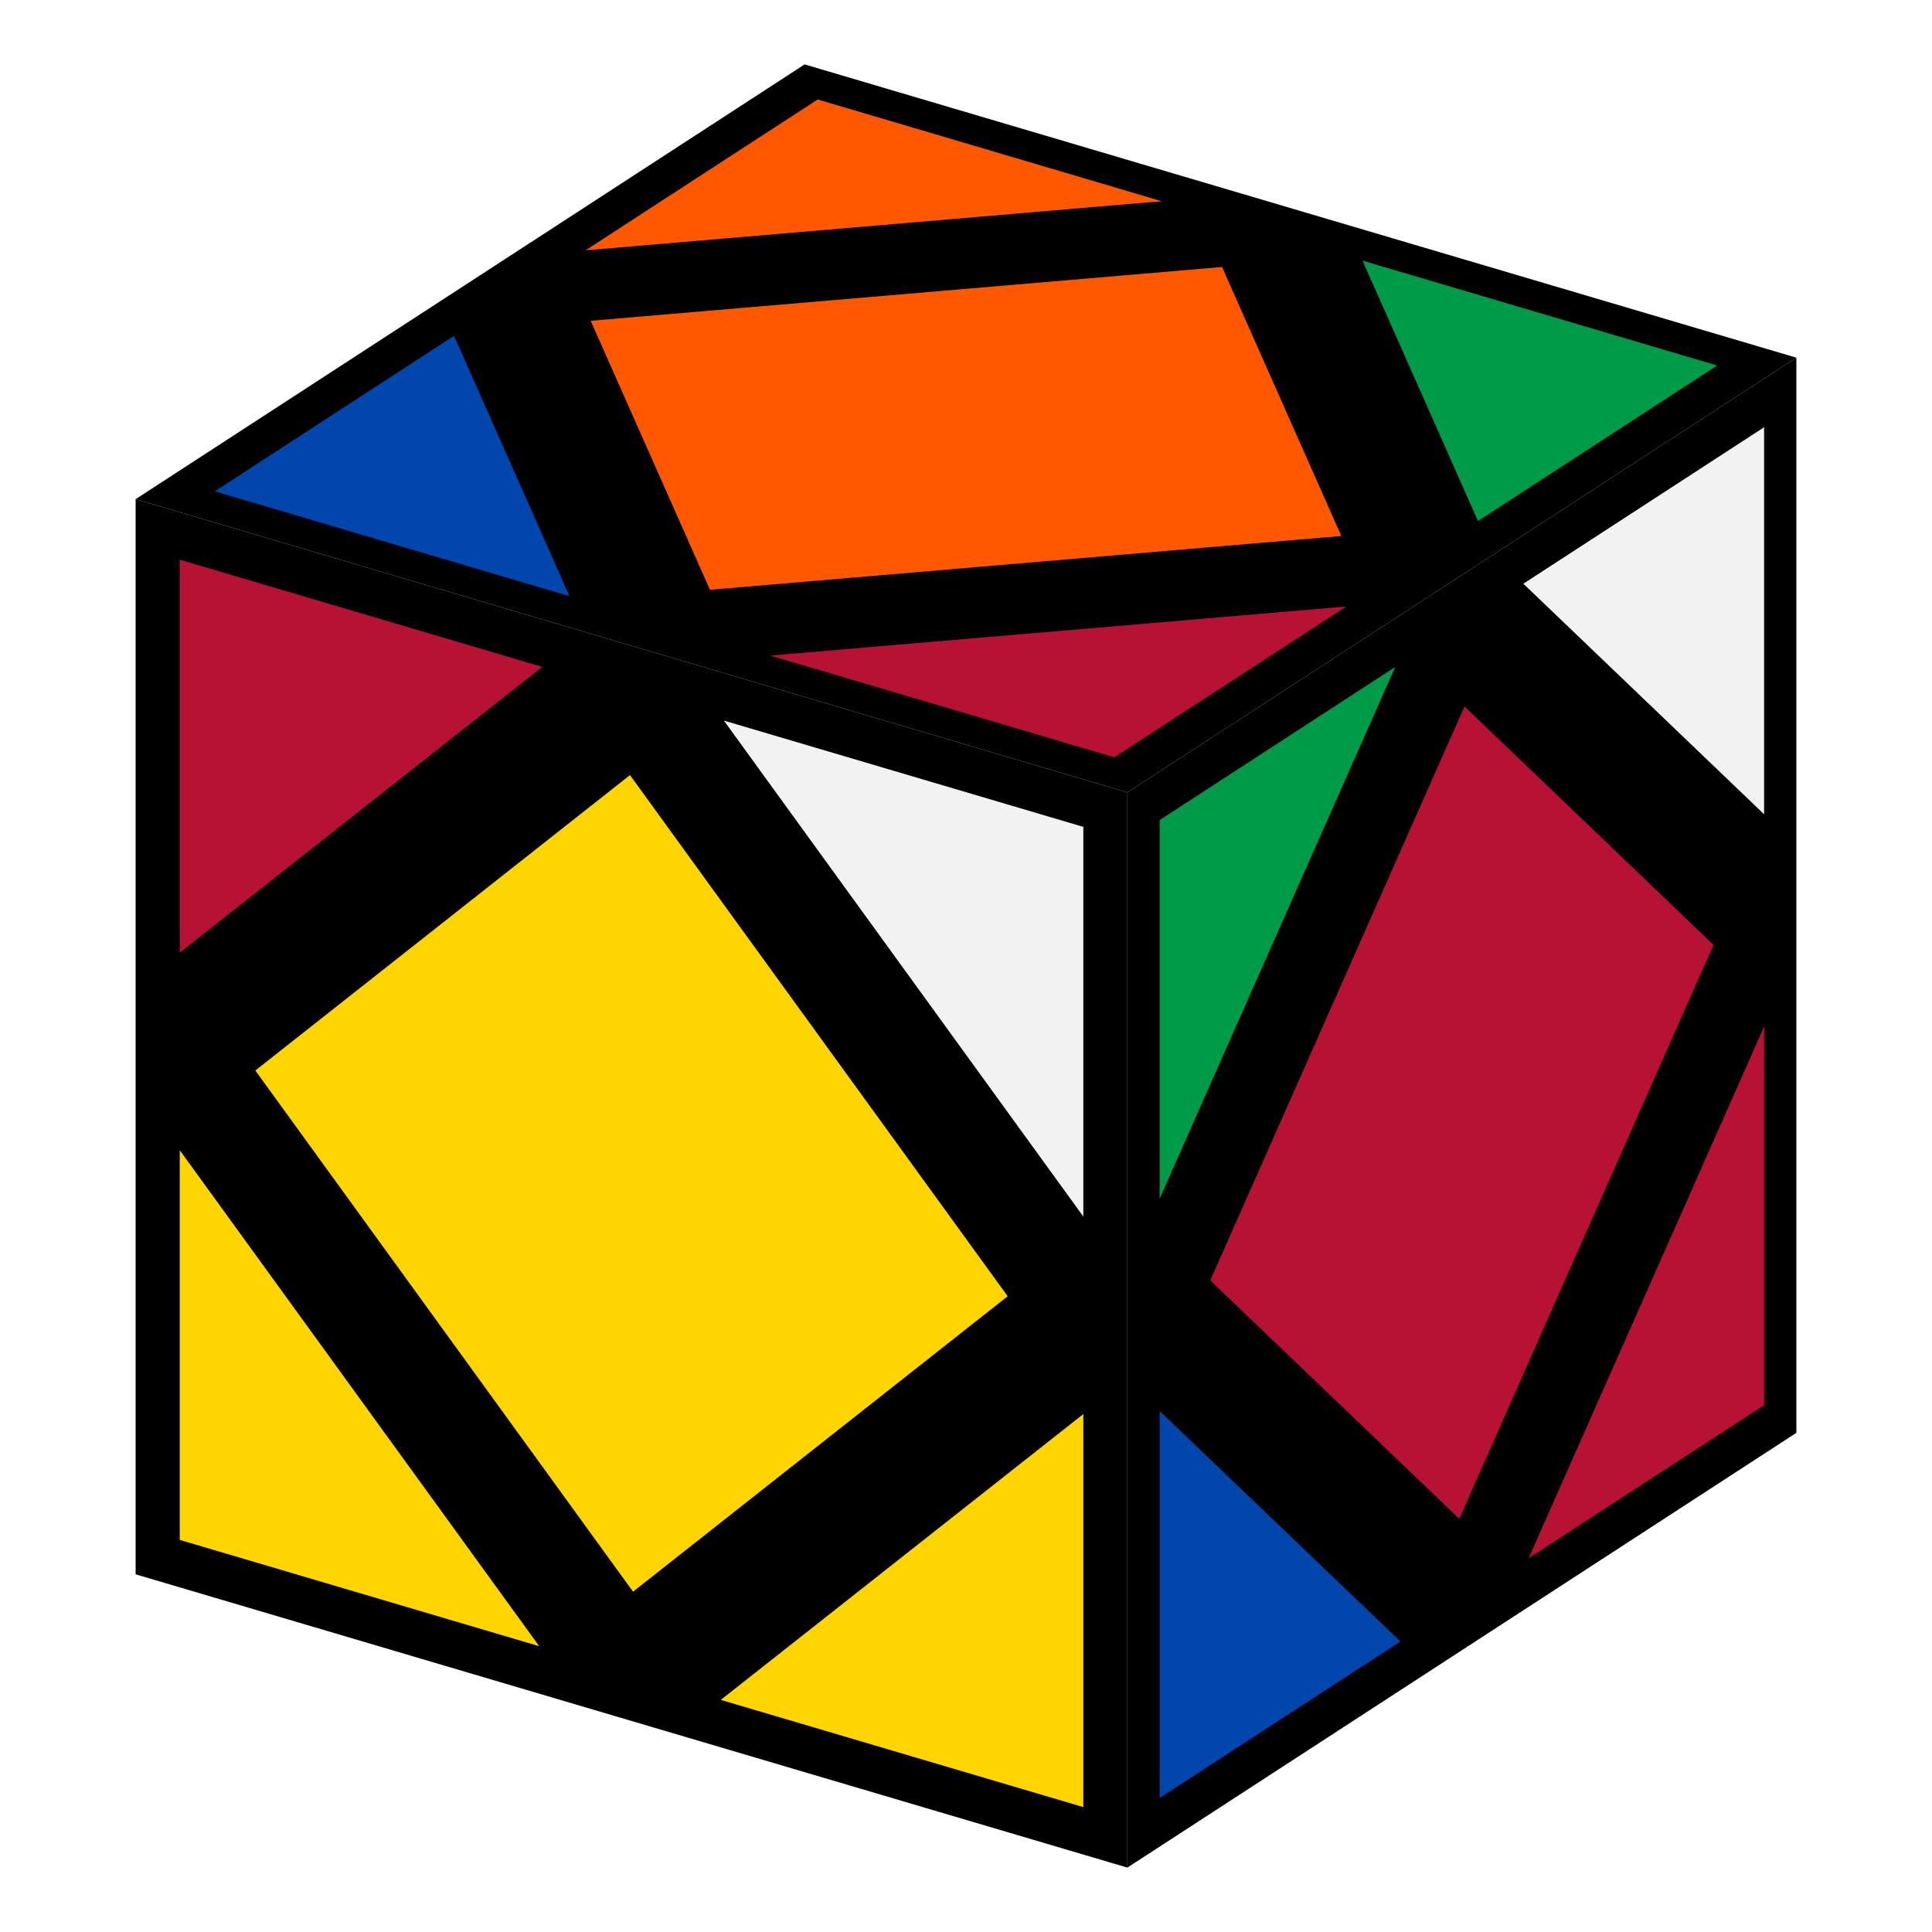
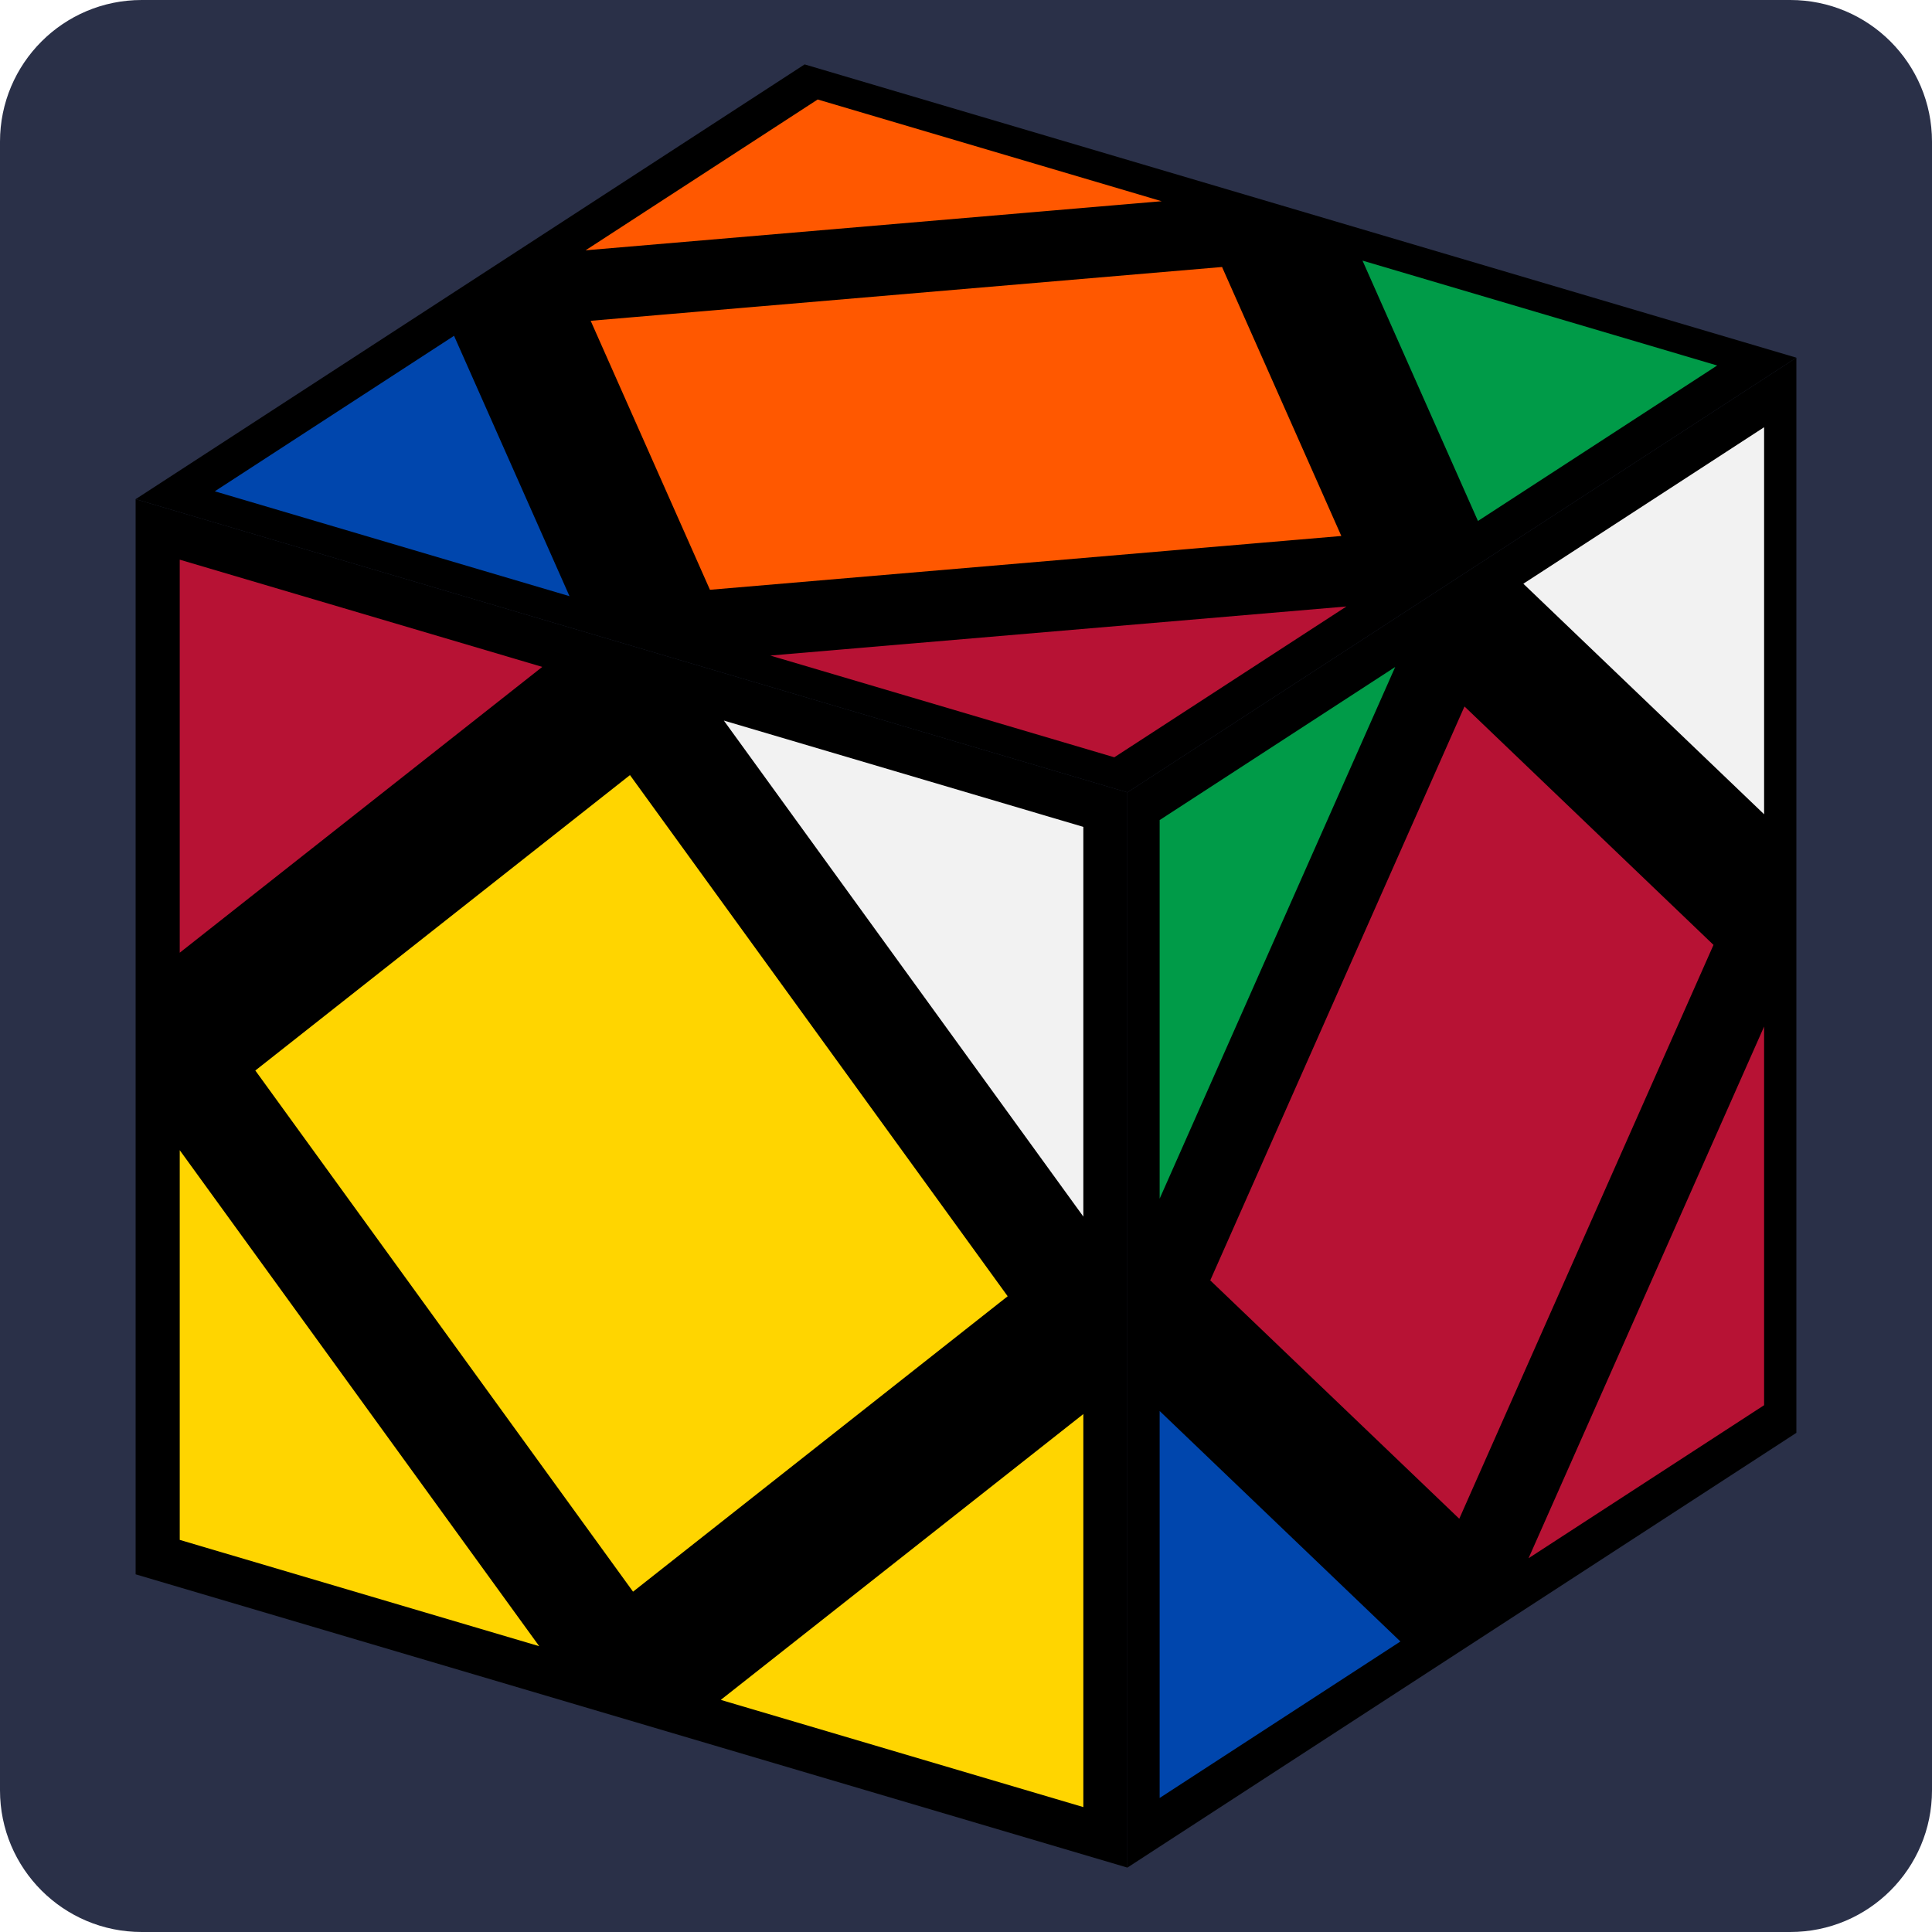
<svg xmlns="http://www.w3.org/2000/svg" viewBox="0 0 300 300" role="img" aria-label="Sarah Adv · Sledge y2 Hedge y Sledge y Sledge case, Skewb">
+   <rect x="0" y="0" width="300" height="300" rx="22" fill="#2a3048" />
  <path d="M278.94 55.54L175.06 123.04L21.06 77.51L124.94 10.00Z" fill="#000000" />
  <path d="M175.06 290.00L175.06 123.04L21.06 77.51L21.06 244.46Z" fill="#000000" />
  <path d="M175.06 290.00L175.06 123.04L278.94 55.54L278.94 222.49Z" fill="#000000" />
  <path d="M126.78 14.14L86.26 40.47L186.83 31.90Z" fill="#ff5800" stroke="#000000" stroke-width="2.4" stroke-linejoin="round" />
  <path d="M275.13 218.85L275.13 153.73L234.62 245.17Z" fill="#b71234" stroke="#000000" stroke-width="2.4" stroke-linejoin="round" />
  <path d="M26.71 240.01L86.77 257.77L26.71 174.90Z" fill="#ffd500" stroke="#000000" stroke-width="2.4" stroke-linejoin="round" />
  <path d="M269.48 56.34L228.97 82.67L209.42 38.58Z" fill="#009b48" stroke="#000000" stroke-width="2.4" stroke-linejoin="round" />
  <path d="M275.13 64.13L234.62 90.46L275.13 129.25Z" fill="#f2f2f2" stroke="#000000" stroke-width="2.4" stroke-linejoin="round" />
  <path d="M210.06 84.28L109.49 92.85L89.94 48.76L190.51 40.19Z" fill="#ff5800" stroke="#000000" stroke-width="2.4" stroke-linejoin="round" />
  <path d="M186.49 199.10L227.00 107.65L267.51 146.44L227.00 237.88Z" fill="#b71234" stroke="#000000" stroke-width="2.4" stroke-linejoin="round" />
  <path d="M30.52 76.70L90.58 94.46L71.03 50.37Z" fill="#0046ad" stroke="#000000" stroke-width="2.4" stroke-linejoin="round" />
  <path d="M26.71 85.30L86.77 103.06L26.71 150.41Z" fill="#b71234" stroke="#000000" stroke-width="2.4" stroke-linejoin="round" />
  <path d="M178.87 281.40L178.87 216.29L219.38 255.07Z" fill="#0046ad" stroke="#000000" stroke-width="2.4" stroke-linejoin="round" />
  <path d="M158.12 201.51L98.06 118.64L38.00 166.00L98.06 248.87Z" fill="#ffd500" stroke="#000000" stroke-width="2.4" stroke-linejoin="round" />
  <path d="M169.42 282.21L169.42 217.10L109.36 264.45Z" fill="#ffd500" stroke="#000000" stroke-width="2.4" stroke-linejoin="round" />
  <path d="M173.22 118.90L113.17 101.14L213.74 92.57Z" fill="#b71234" stroke="#000000" stroke-width="2.4" stroke-linejoin="round" />
  <path d="M178.87 126.69L219.38 100.36L178.87 191.80Z" fill="#009b48" stroke="#000000" stroke-width="2.4" stroke-linejoin="round" />
  <path d="M169.42 127.50L169.42 192.61L109.36 109.74Z" fill="#f2f2f2" stroke="#000000" stroke-width="2.4" stroke-linejoin="round" />
</svg>
